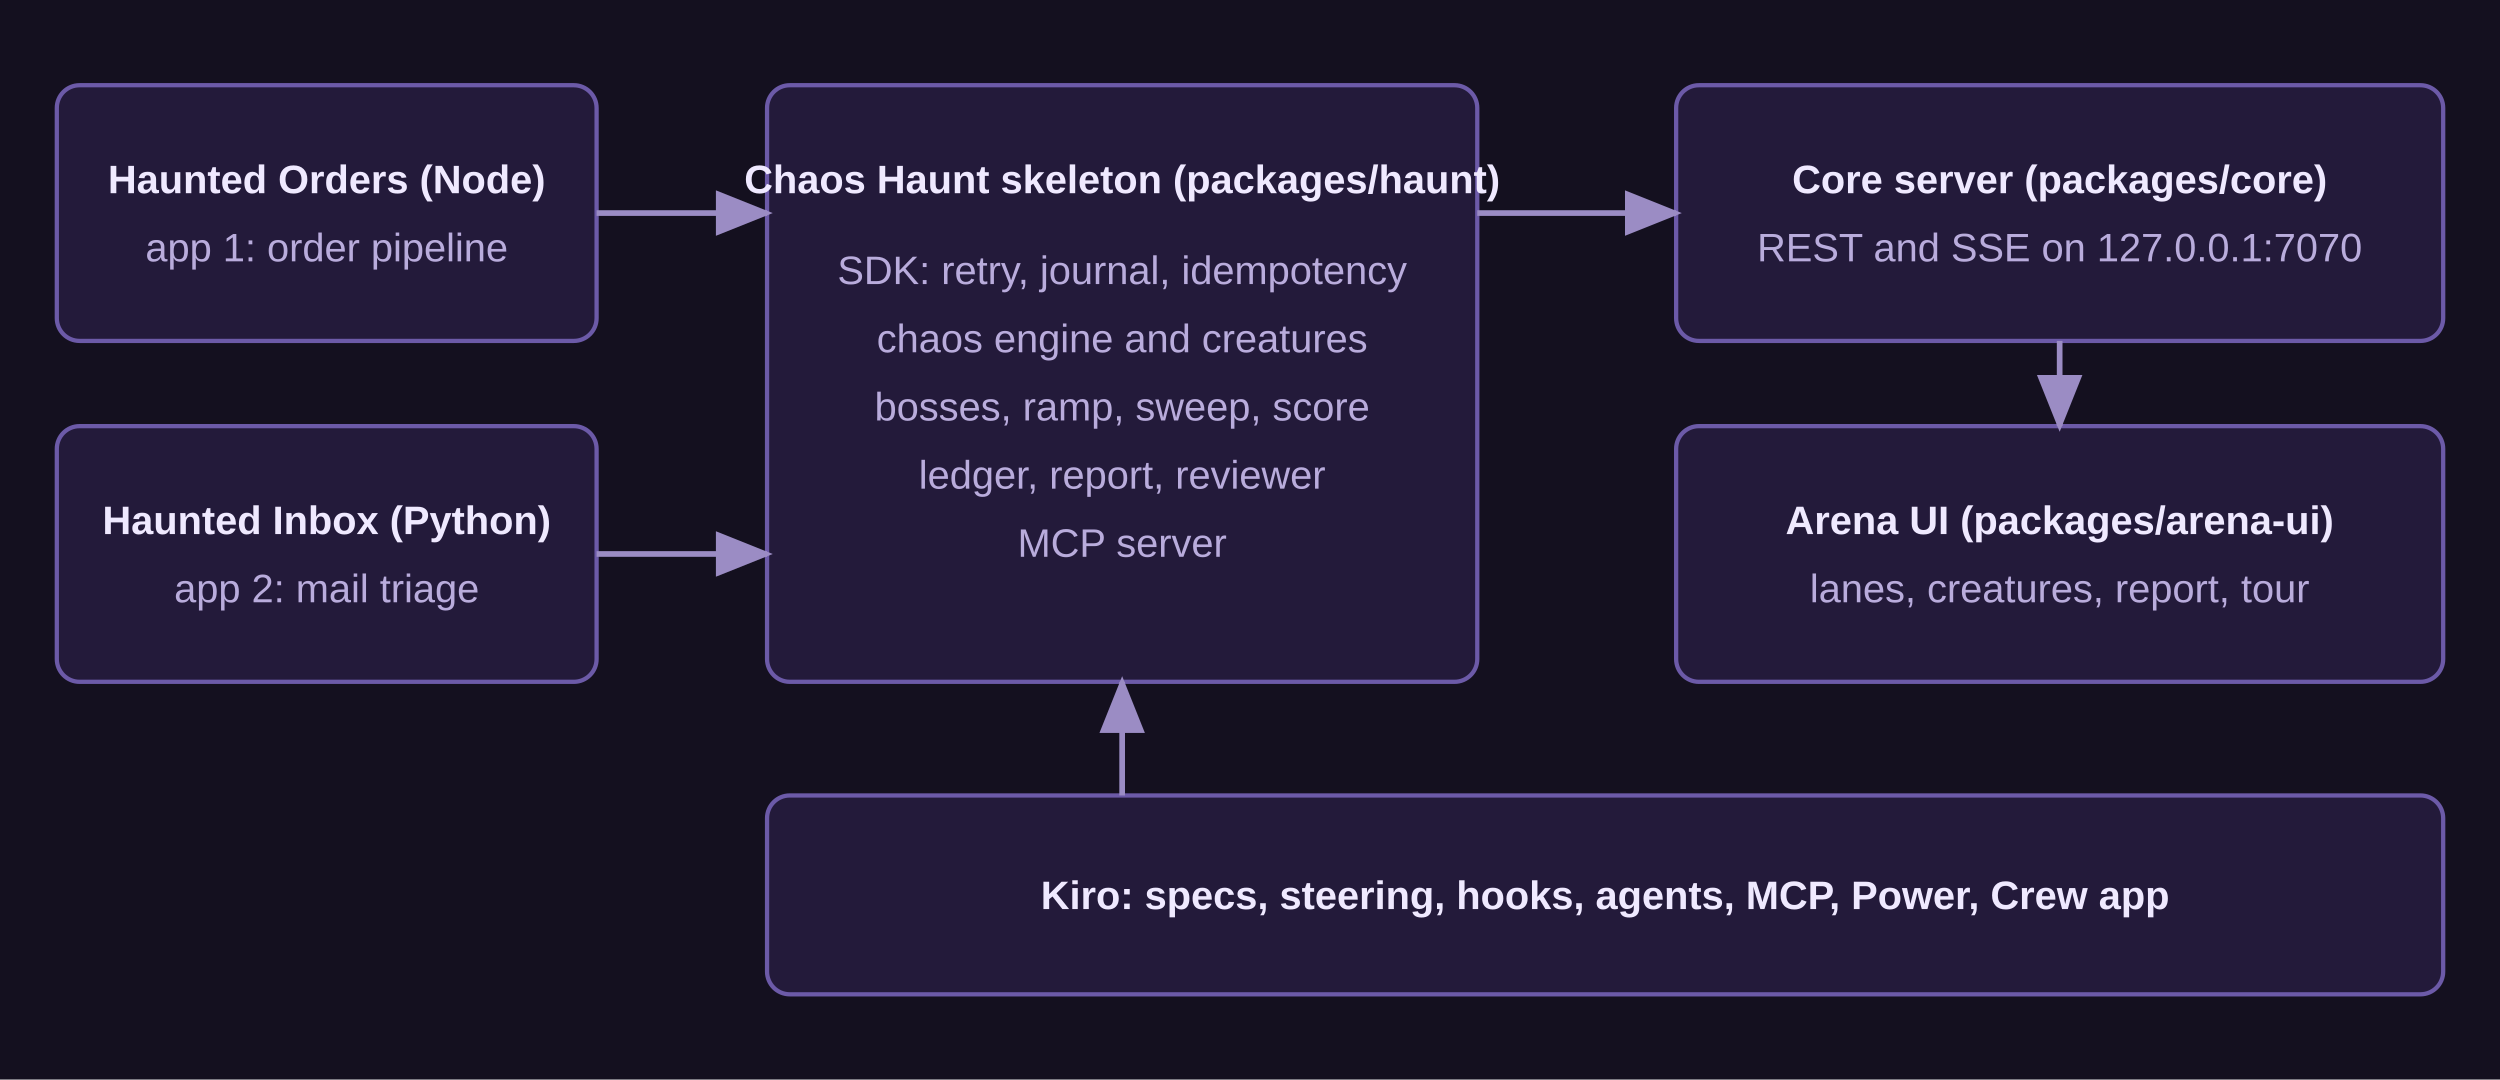
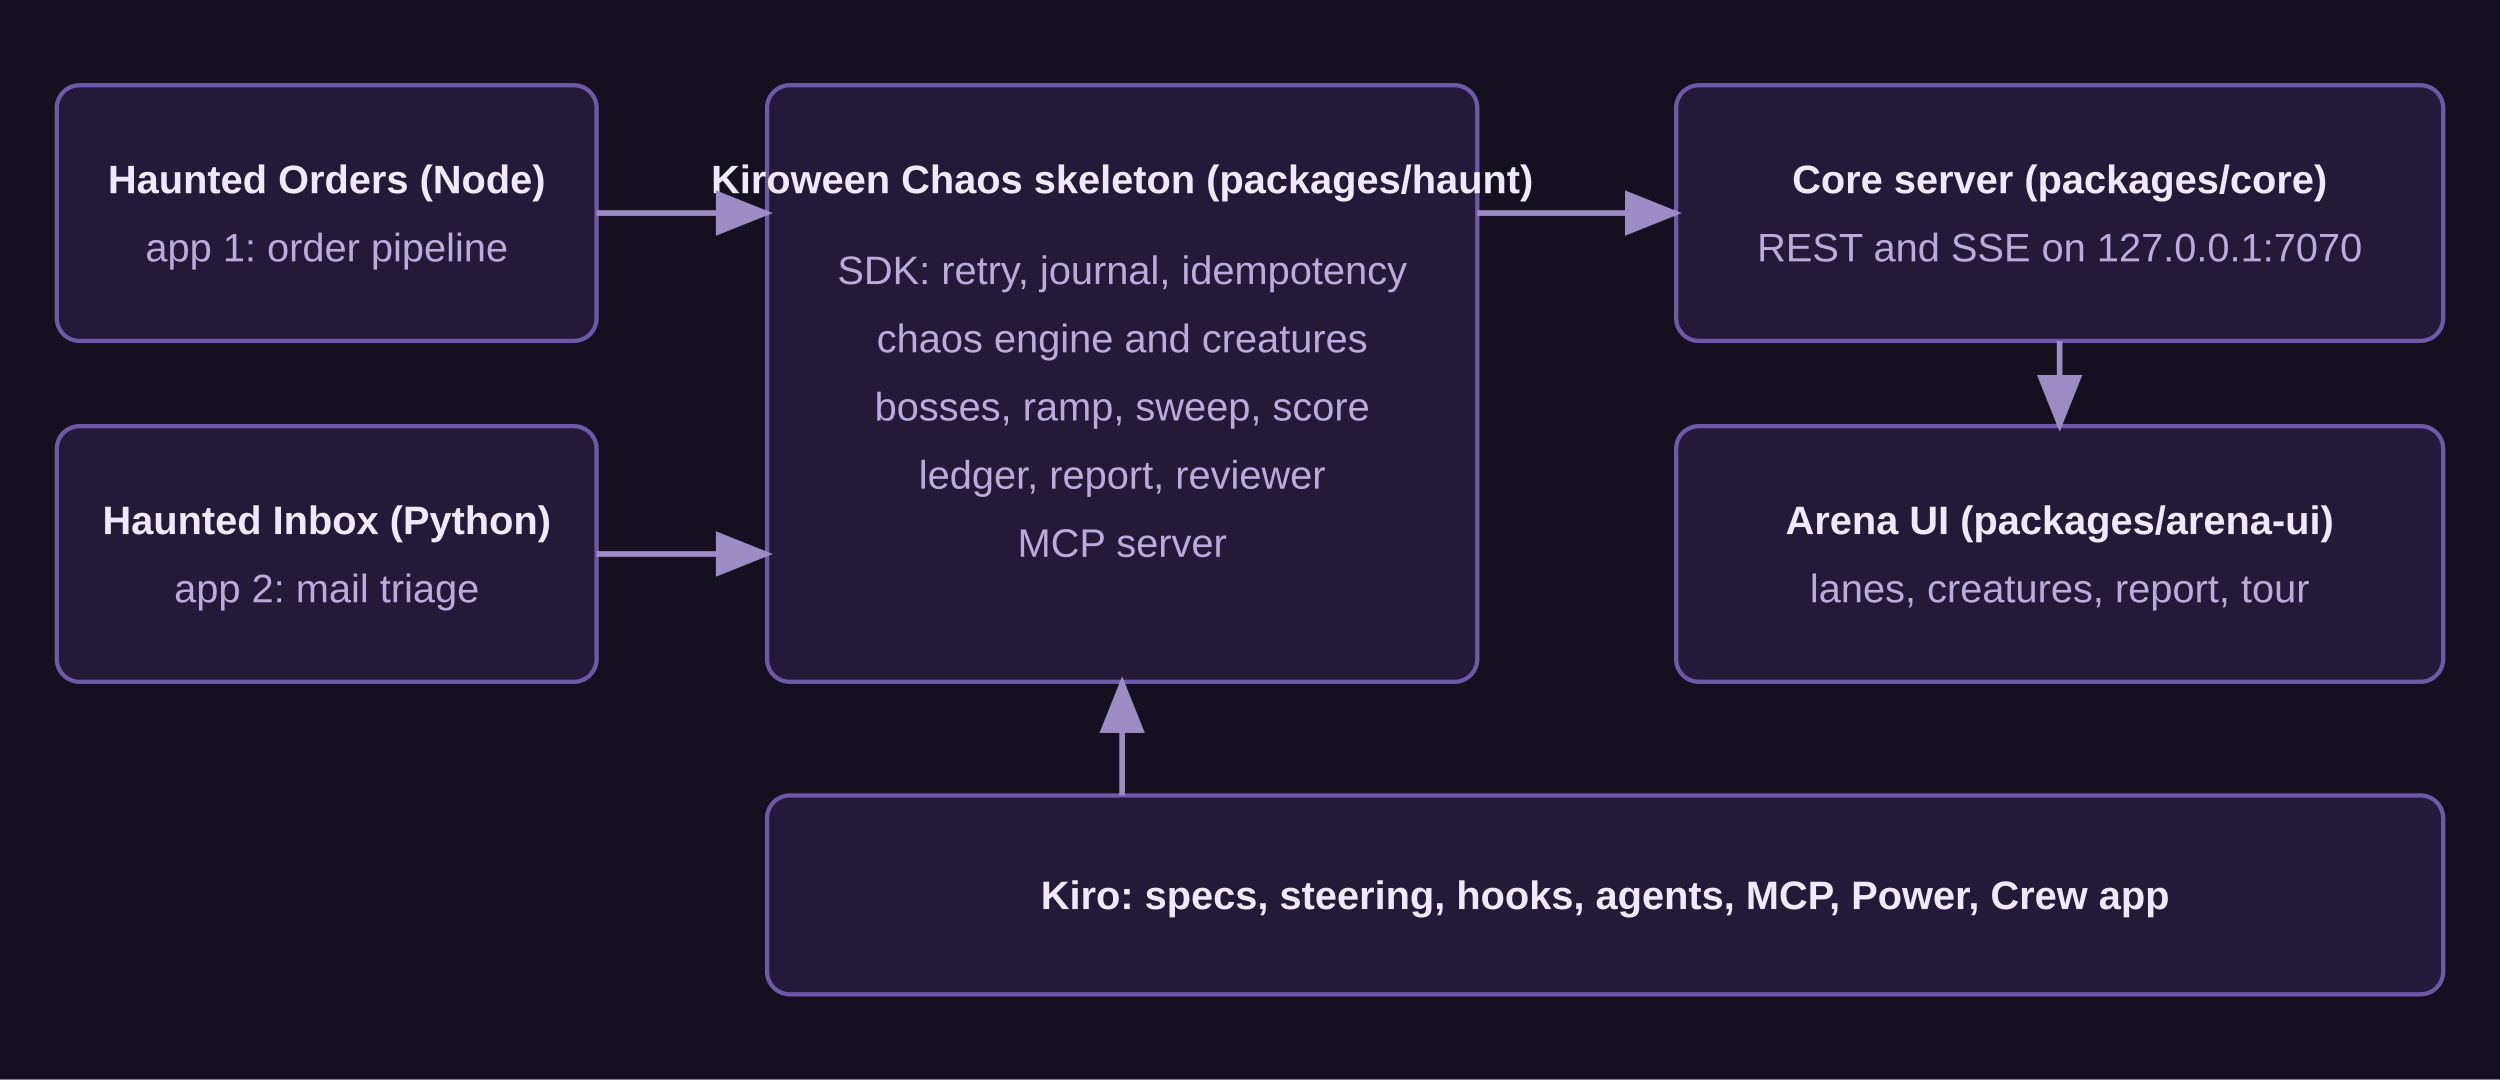
<svg xmlns="http://www.w3.org/2000/svg" viewBox="0 0 880 380" width="880" height="380" font-family="Segoe UI, Arial, sans-serif" font-size="14">
  <rect width="880" height="380" fill="#14101f" />
  <defs>
    <marker id="a" markerWidth="10" markerHeight="8" refX="9" refY="4" orient="auto">
      <path d="M0,0 L10,4 L0,8 z" fill="#9b8cc4" />
    </marker>
  </defs>
  <g fill="#231a3a" stroke="#6c5aa8" stroke-width="1.5">
    <rect x="20" y="30" width="190" height="90" rx="8" />
    <rect x="20" y="150" width="190" height="90" rx="8" />
    <rect x="270" y="30" width="250" height="210" rx="8" />
    <rect x="590" y="30" width="270" height="90" rx="8" />
    <rect x="590" y="150" width="270" height="90" rx="8" />
    <rect x="270" y="280" width="590" height="70" rx="8" />
  </g>
  <g fill="#efe9ff" text-anchor="middle">
    <text x="115" y="68" font-weight="bold">Haunted Orders (Node)</text>
    <text x="115" y="92" fill="#b9acdc">app 1: order pipeline</text>
    <text x="115" y="188" font-weight="bold">Haunted Inbox (Python)</text>
    <text x="115" y="212" fill="#b9acdc">app 2: mail triage</text>
-     <text x="395" y="68" font-weight="bold">Chaos Haunt skeleton (packages/haunt)</text>
+     <text x="395" y="68" font-weight="bold">Kiroween Chaos skeleton (packages/haunt)</text>
    <text x="395" y="100" fill="#b9acdc">SDK: retry, journal, idempotency</text>
    <text x="395" y="124" fill="#b9acdc">chaos engine and creatures</text>
    <text x="395" y="148" fill="#b9acdc">bosses, ramp, sweep, score</text>
    <text x="395" y="172" fill="#b9acdc">ledger, report, reviewer</text>
    <text x="395" y="196" fill="#b9acdc">MCP server</text>
    <text x="725" y="68" font-weight="bold">Core server (packages/core)</text>
    <text x="725" y="92" fill="#b9acdc">REST and SSE on 127.0.0.1:7070</text>
    <text x="725" y="188" font-weight="bold">Arena UI (packages/arena-ui)</text>
    <text x="725" y="212" fill="#b9acdc">lanes, creatures, report, tour</text>
    <text x="565" y="320" font-weight="bold">Kiro: specs, steering, hooks, agents, MCP, Power, Crew app</text>
  </g>
  <g stroke="#9b8cc4" stroke-width="2" fill="none" marker-end="url(#a)">
    <path d="M210 75 H270" />
    <path d="M210 195 H270" />
    <path d="M520 75 H590" />
    <path d="M725 120 V150" />
    <path d="M395 280 V240" />
  </g>
</svg>
